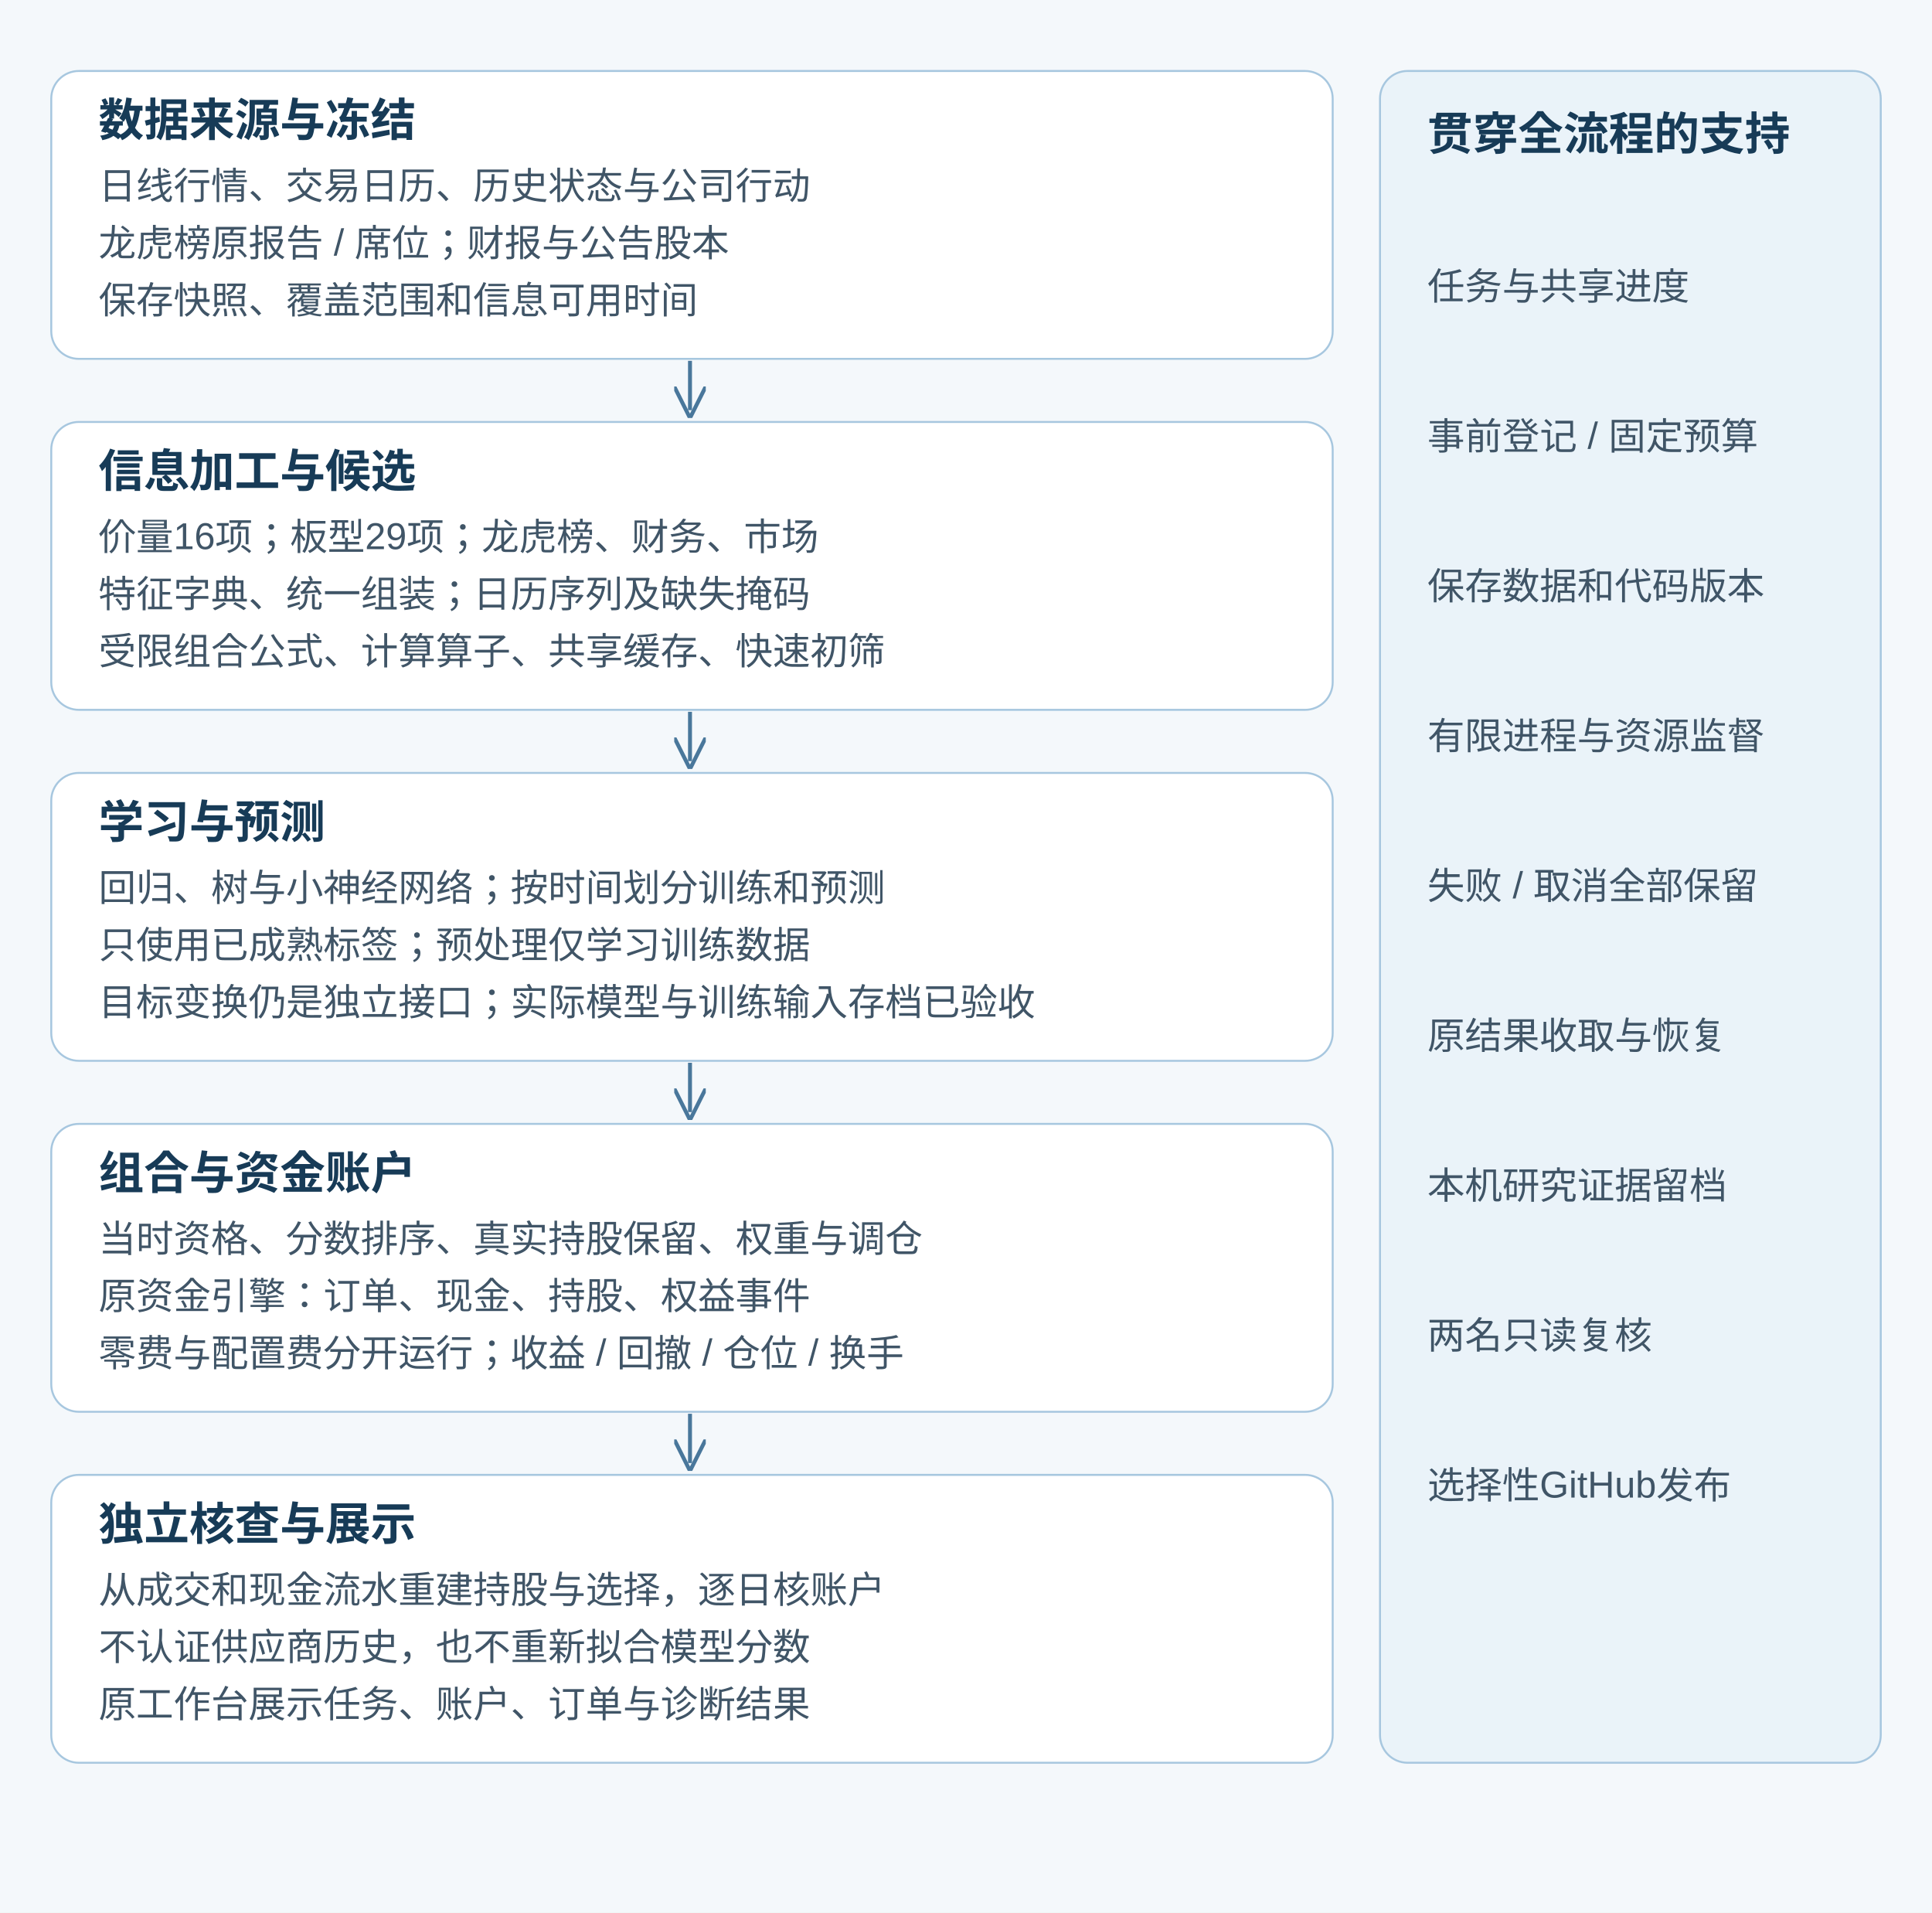
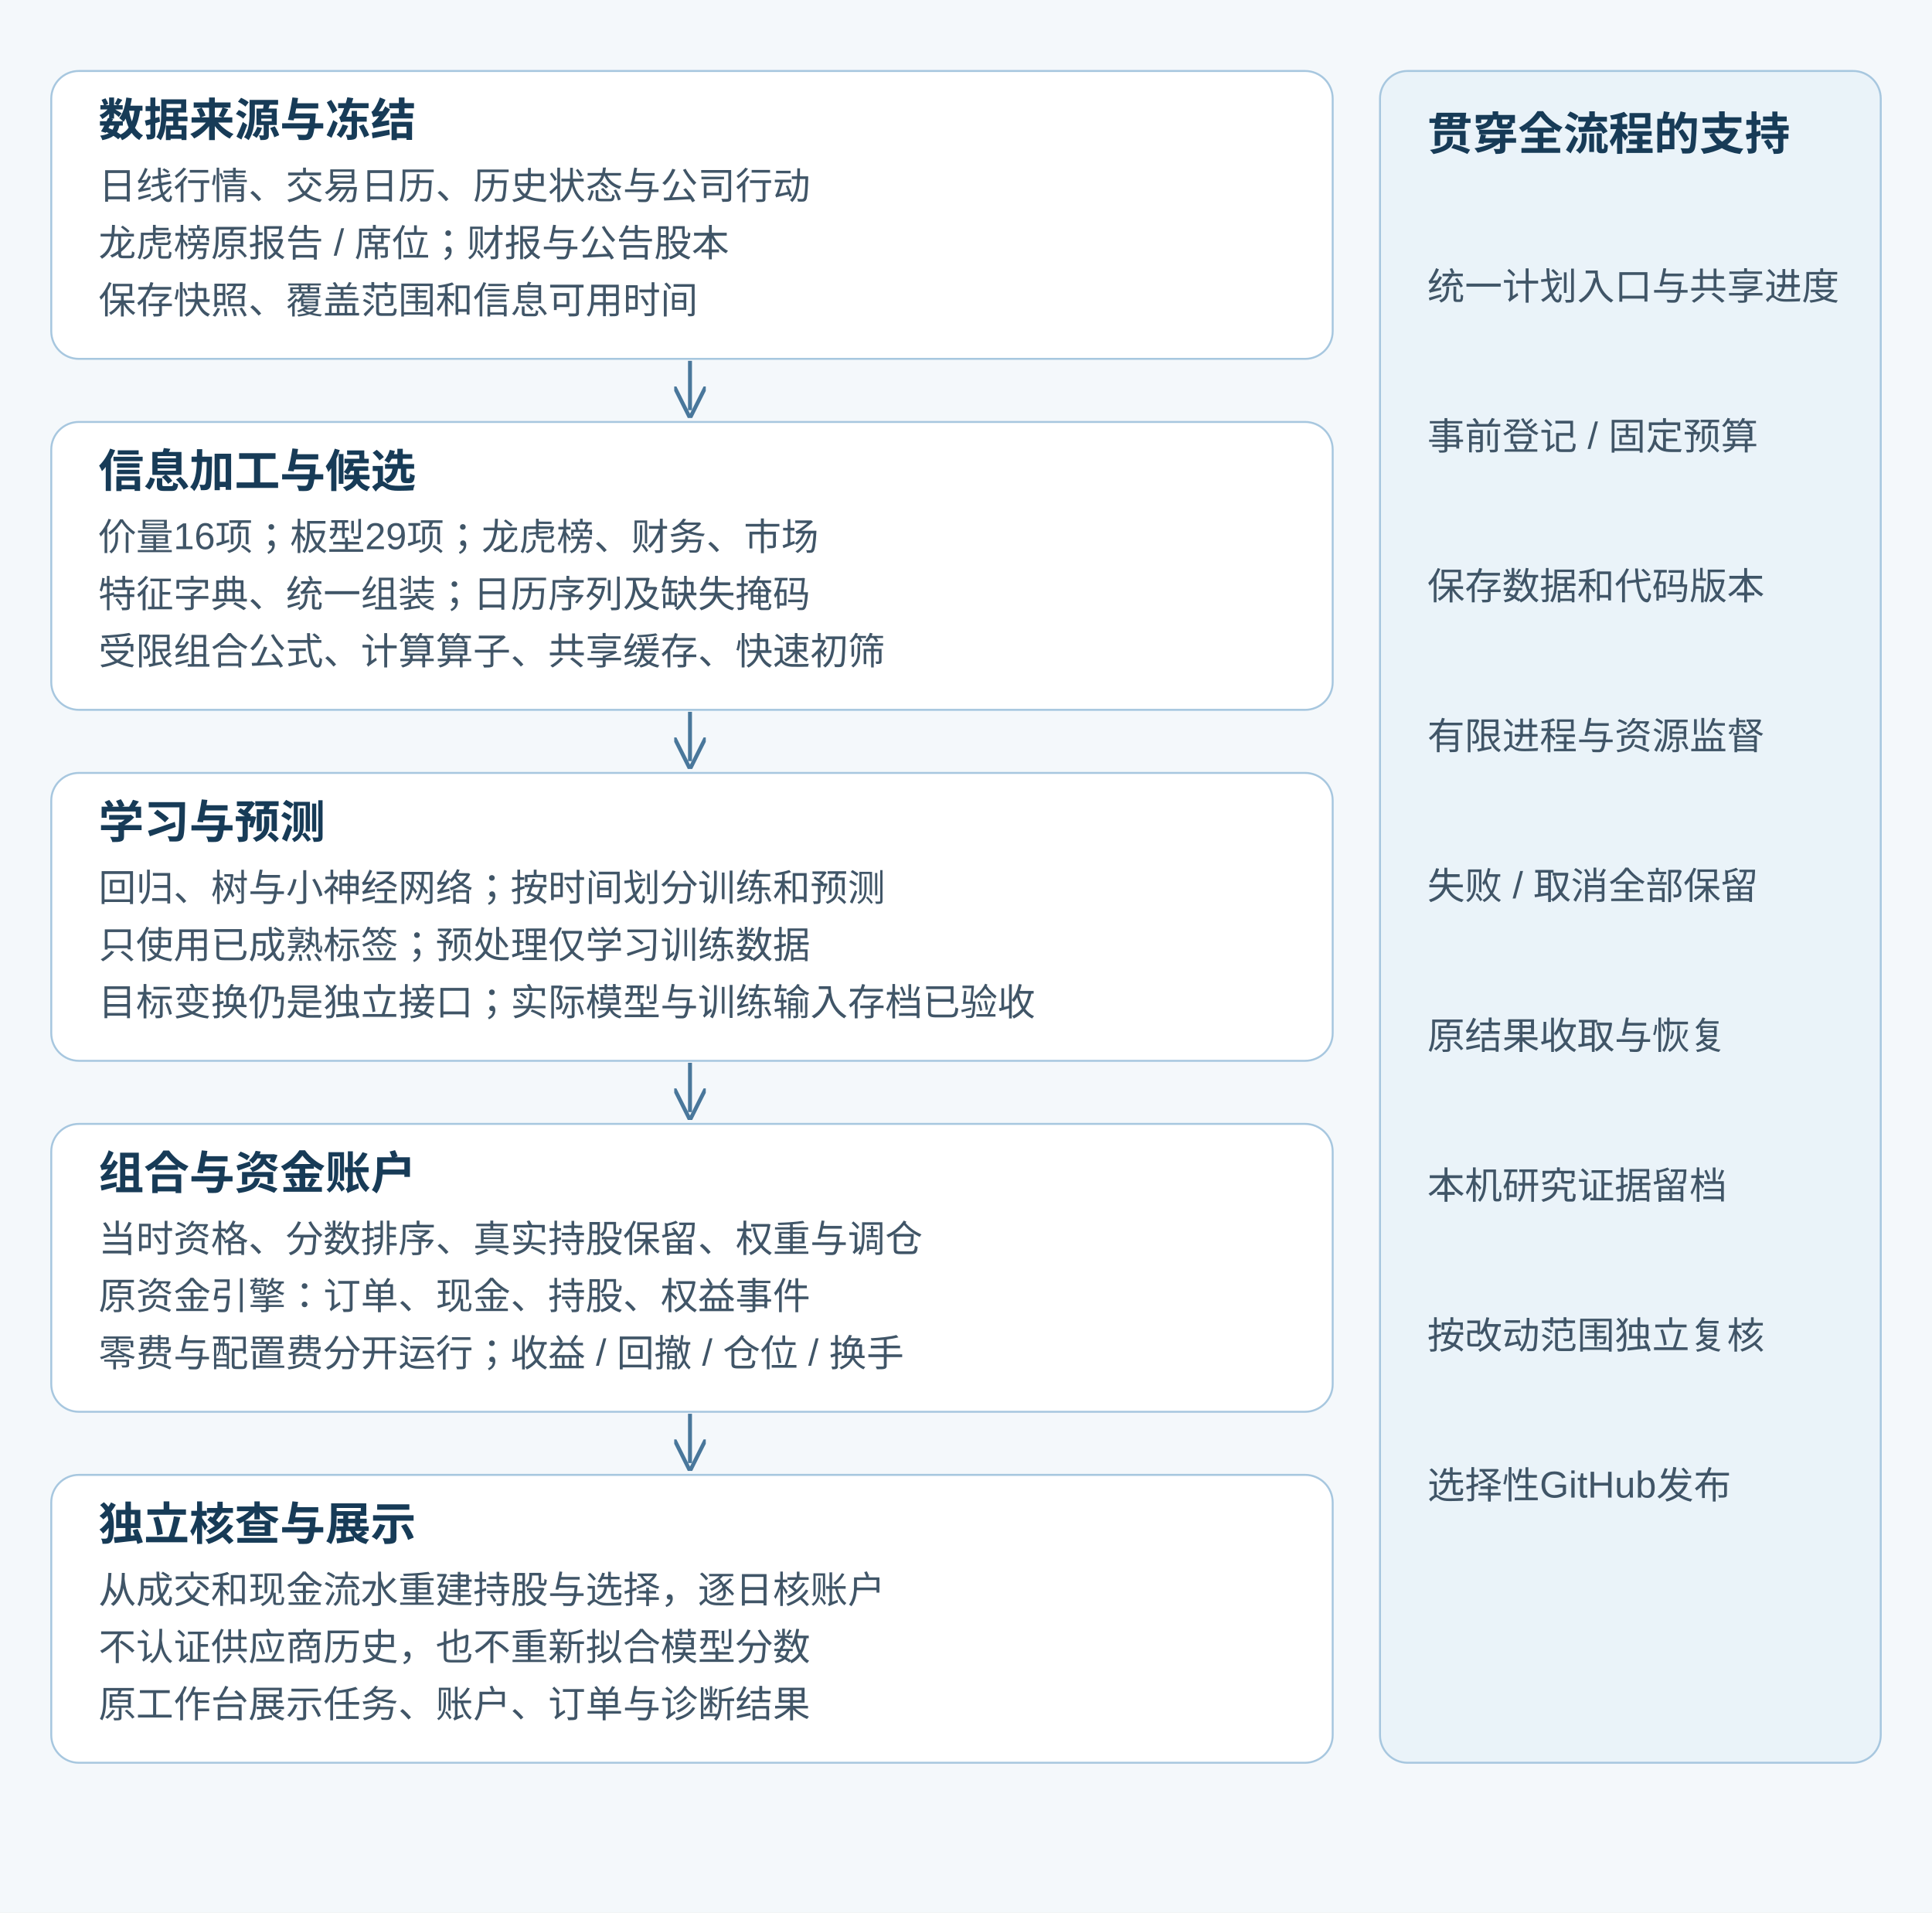
<svg xmlns="http://www.w3.org/2000/svg" viewBox="0 0 980 970" role="img" aria-labelledby="label-detail">
  <style>.title{font:600 23px system-ui,Arial,sans-serif;fill:#173b57}.sub{font:19px system-ui,Arial,sans-serif;fill:#405567}</style>
  <defs>
    <marker id="arrow-detail" markerWidth="8" markerHeight="8" refX="6" refY="4" orient="auto">
      <path d="M0 0 L8 4 L0 8" fill="none" stroke="#49779b" />
    </marker>
  </defs>
  <rect width="100%" height="100%" fill="#f4f8fb" />
  <rect x="26" y="36" width="650" height="146" rx="14" fill="#ffffff" stroke="#a7c7df" />
  <text x="50" y="69" class="title">数据来源与冻结</text>
  <text x="50" y="101" class="sub">日线行情、交易日历、历史状态与公司行动</text>
  <text x="50" y="130" class="sub">龙虎榜原报告 / 席位；财报与公告股本</text>
  <text x="50" y="159" class="sub">保存快照、覆盖范围和信息可用时间</text>
  <path d="M350 183 V208" stroke="#49779b" stroke-width="2" marker-end="url(#arrow-detail)" />
  <rect x="26" y="214" width="650" height="146" rx="14" fill="#ffffff" stroke="#a7c7df" />
  <text x="50" y="247" class="title">信息加工与候选</text>
  <text x="50" y="279" class="sub">价量16项；板型29项；龙虎榜、财务、市场</text>
  <text x="50" y="308" class="sub">特征字典、统一组装；日历序列及缺失掩码</text>
  <text x="50" y="337" class="sub">受限组合公式、计算算子、共享缓存、快速初筛</text>
  <path d="M350 361 V386" stroke="#49779b" stroke-width="2" marker-end="url(#arrow-detail)" />
  <rect x="26" y="392" width="650" height="146" rx="14" fill="#ffffff" stroke="#a7c7df" />
  <text x="50" y="425" class="title">学习与预测</text>
  <text x="50" y="457" class="sub">回归、树与小神经网络；按时间划分训练和预测</text>
  <text x="50" y="486" class="sub">只使用已成熟标签；预处理仅学习训练数据</text>
  <text x="50" y="515" class="sub">目标变换仍是独立接口；实际模型与训练输入存档已验收</text>
  <path d="M350 539 V564" stroke="#49779b" stroke-width="2" marker-end="url(#arrow-detail)" />
  <rect x="26" y="570" width="650" height="146" rx="14" fill="#ffffff" stroke="#a7c7df" />
  <text x="50" y="603" class="title">组合与资金账户</text>
  <text x="50" y="635" class="sub">当时资格、分数排序、真实持股保留、权重与调仓</text>
  <text x="50" y="664" class="sub">原资金引擎：订单、现金、持股、权益事件</text>
  <text x="50" y="693" class="sub">零费与配置费分开运行；收益 / 回撤 / 仓位 / 换手</text>
  <path d="M350 717 V742" stroke="#49779b" stroke-width="2" marker-end="url(#arrow-detail)" />
  <rect x="26" y="748" width="650" height="146" rx="14" fill="#ffffff" stroke="#a7c7df" />
  <text x="50" y="781" class="title">独立核查与展示</text>
  <text x="50" y="813" class="sub">从成交和现金流水重建持股与选择，逐日核账户</text>
  <text x="50" y="842" class="sub">不认证供应商历史，也不重新拟合模型分数</text>
  <text x="50" y="871" class="sub">原工作台展示任务、账户、订单与诊断结果</text>
  <rect x="700" y="36" width="254" height="858" rx="14" fill="#eaf3f9" stroke="#a7c7df" />
  <text x="724" y="76" class="title">贯穿全流程的支持</text>
-   <text x="724" y="152" class="sub">任务与共享进度</text>
+   <text x="724" y="152" class="sub">统一计划入口与共享进度</text>
  <text x="724" y="228" class="sub">事前登记 / 固定预算</text>
  <text x="724" y="304" class="sub">保存数据和代码版本</text>
  <text x="724" y="380" class="sub">有限进程与资源监督</text>
  <text x="724" y="456" class="sub">失败 / 取消全部保留</text>
  <text x="724" y="532" class="sub">原结果收取与恢复</text>
  <text x="724" y="608" class="sub">本机研究证据留档</text>
-   <text x="724" y="684" class="sub">两名只读复核</text>
+   <text x="724" y="684" class="sub">按改动范围独立复核</text>
  <text x="724" y="760" class="sub">选择性GitHub发布</text>
</svg>
